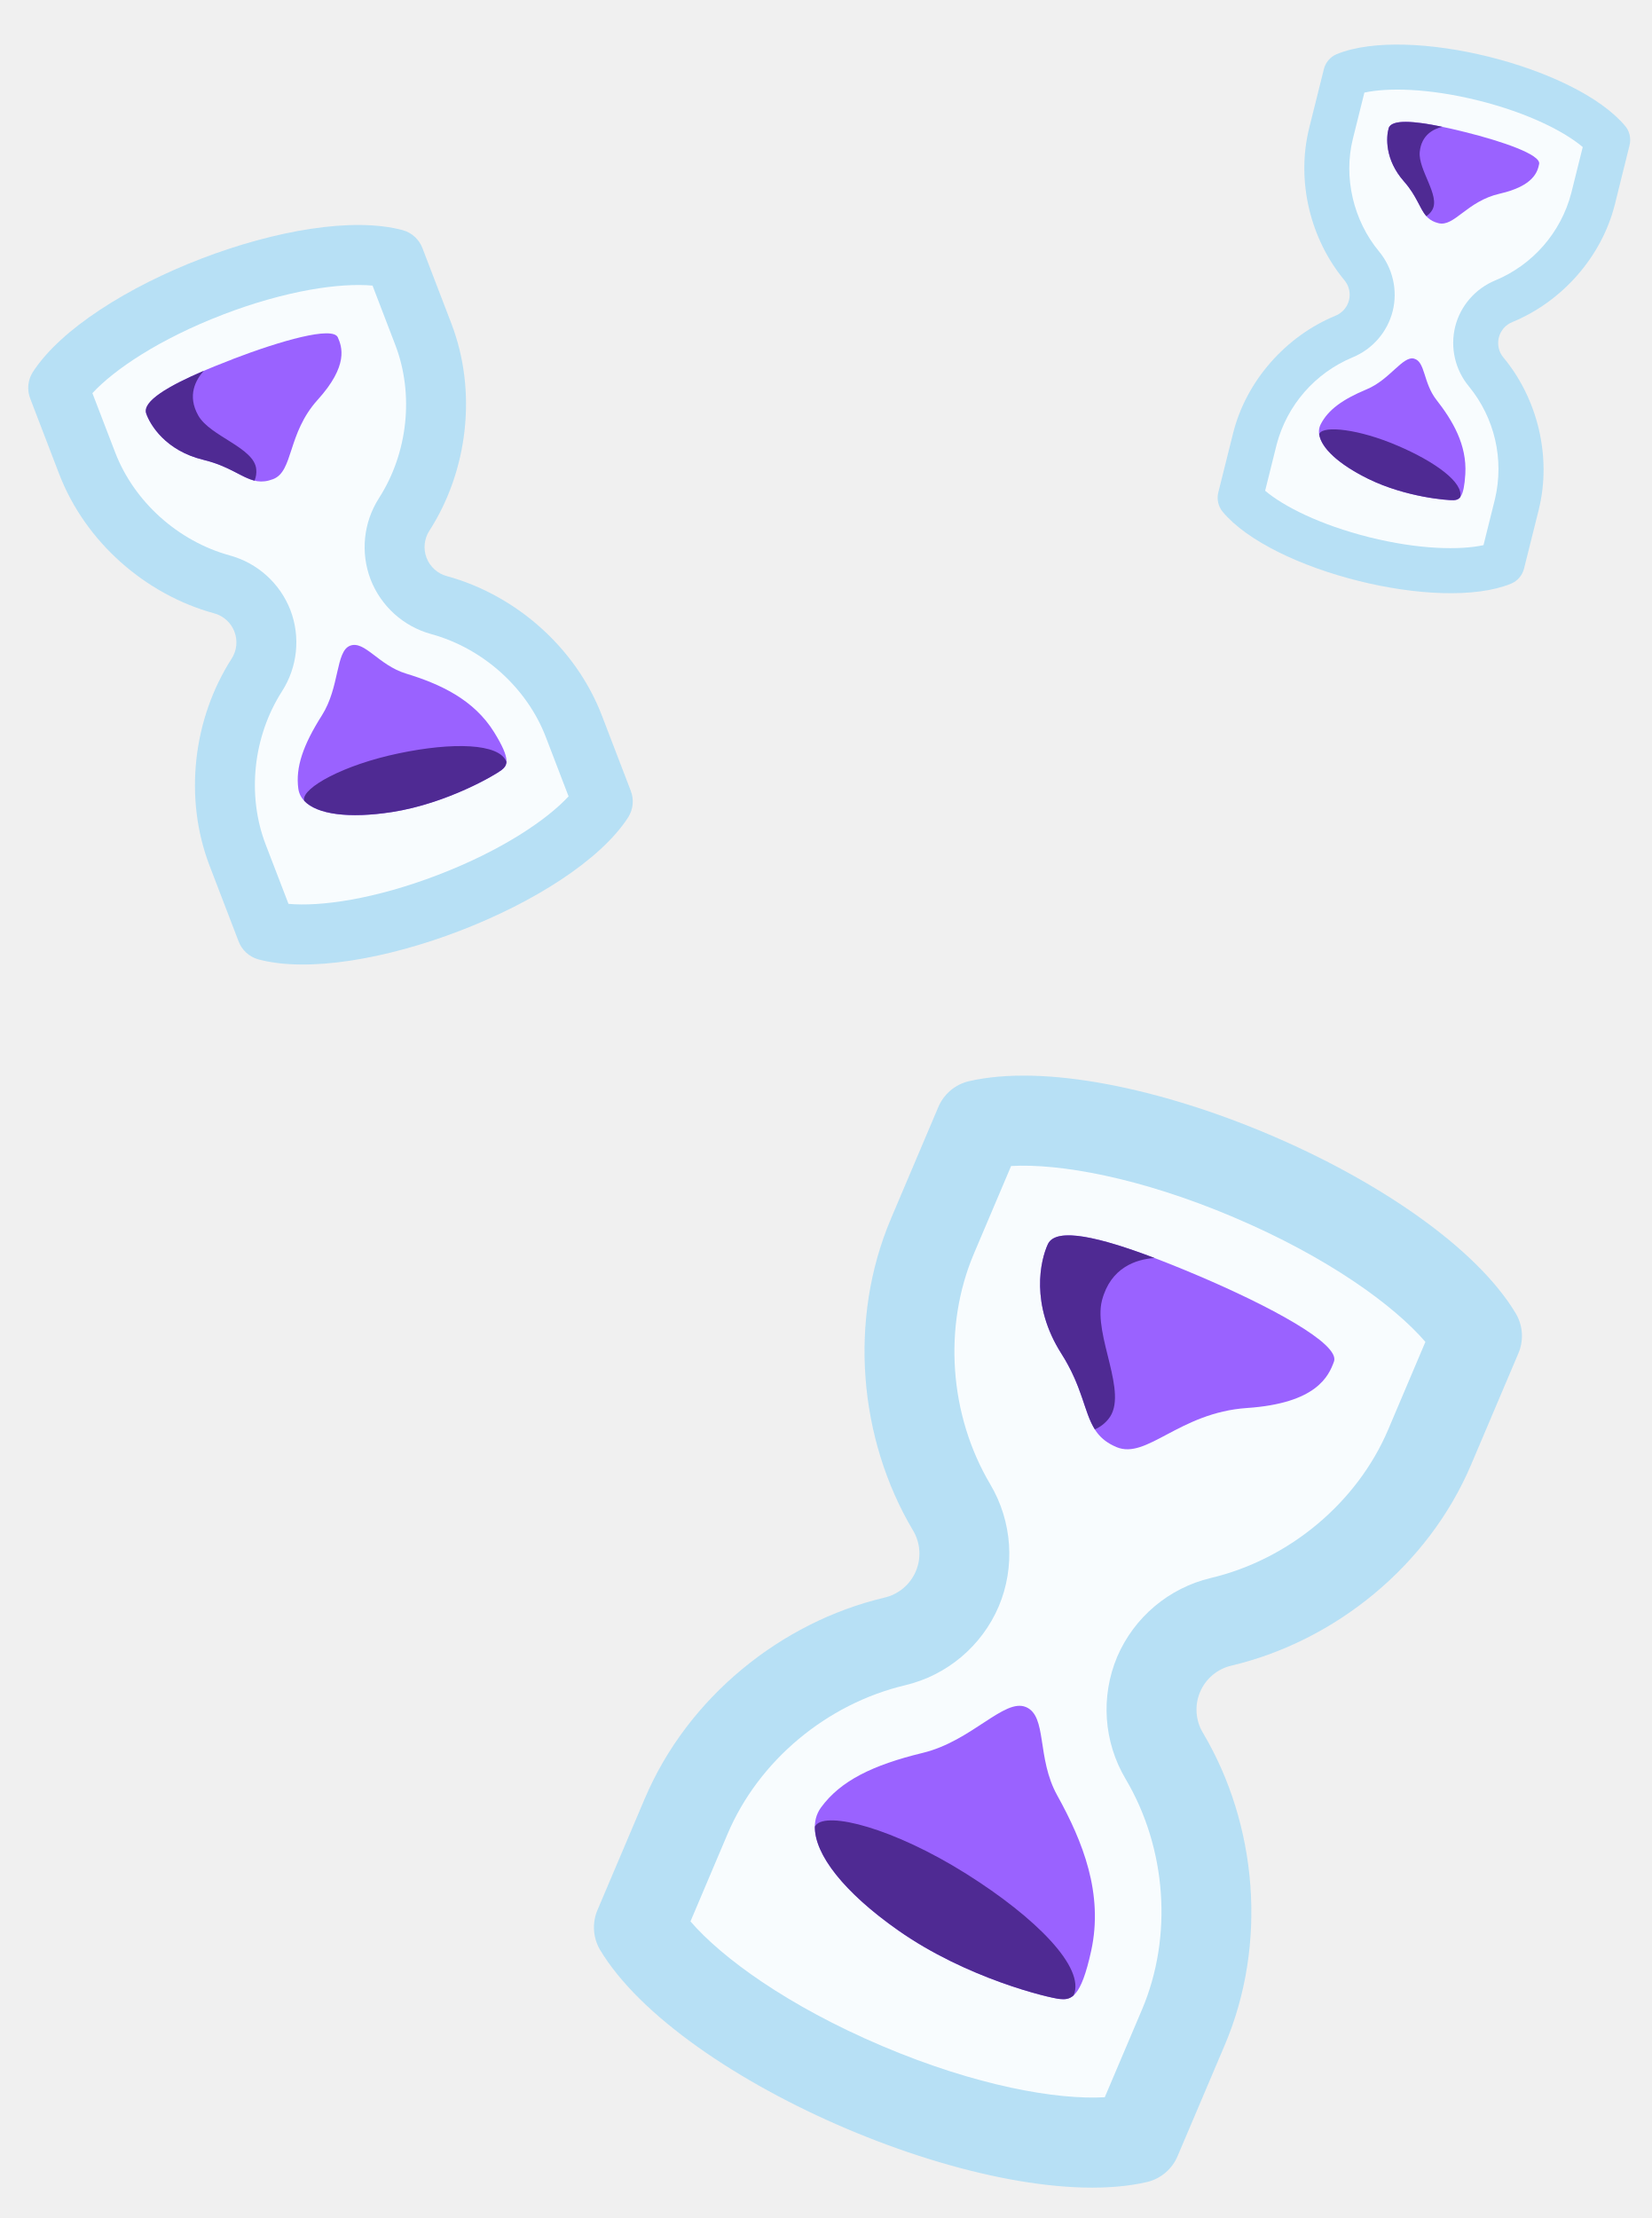
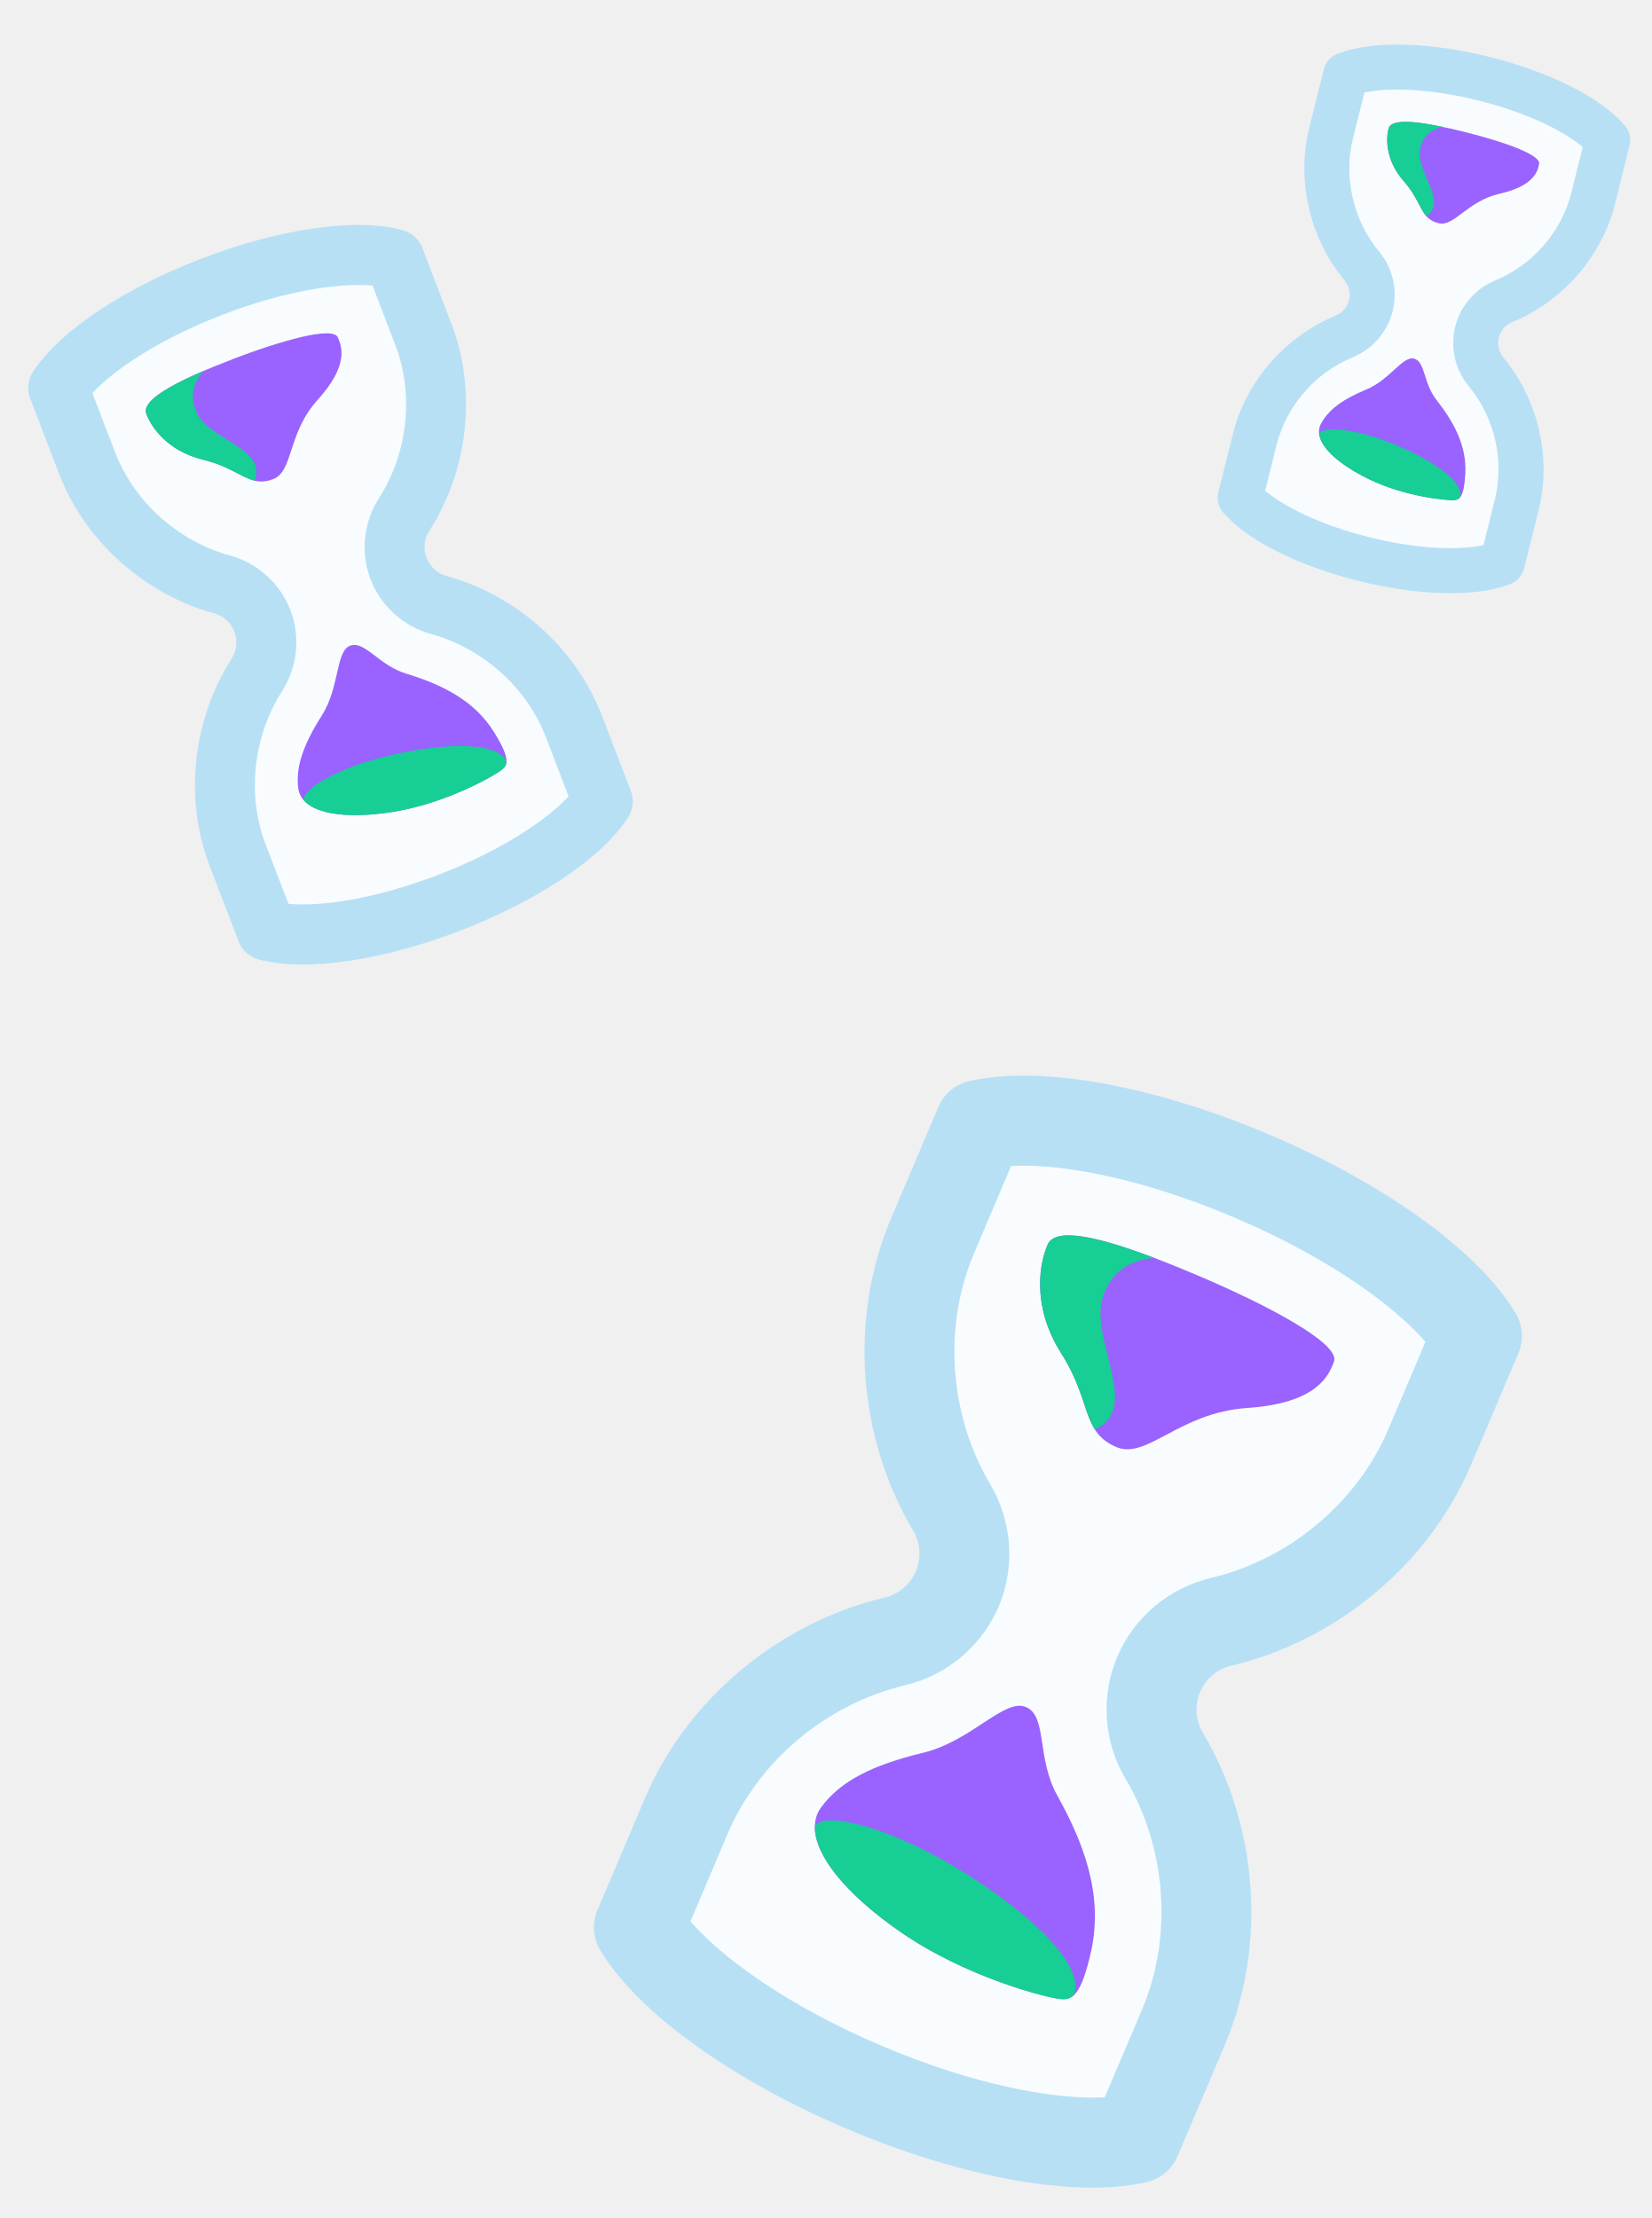
<svg xmlns="http://www.w3.org/2000/svg" width="35" height="47" viewBox="0 0 35 47">
  <g fill="none" fill-rule="evenodd">
    <path fill="#A9DCF6" fill-opacity=".8" d="M25.955 43.329l-.999 2.352a.939.939 0 0 1-.644.555c-3.194.747-9.918-2.107-11.6-4.923a.941.941 0 0 1-.047-.85l.998-2.351c.911-2.146 2.886-3.738 5.074-4.257a.957.957 0 0 0 .607-1.429c-1.147-1.934-1.374-4.46-.463-6.606l.998-2.352a.937.937 0 0 1 .643-.555c3.195-.746 9.919 2.108 11.6 4.924a.935.935 0 0 1 .049.848l-.999 2.353c-.91 2.145-2.886 3.737-5.074 4.256a.957.957 0 0 0-.606 1.429c1.146 1.934 1.373 4.46.463 6.606" />
    <path fill="#FFF" fill-opacity=".9" d="M26.145 25.795c-1.997-.848-3.705-1.145-4.72-1.087l-.788 1.857c-.656 1.547-.524 3.42.347 4.889.466.786.532 1.753.178 2.588a2.881 2.881 0 0 1-1.983 1.669c-1.664.395-3.103 1.6-3.76 3.146l-.788 1.858c.663.77 2.063 1.792 4.06 2.64 1.996.847 3.705 1.144 4.719 1.086l.789-1.858c.656-1.545.523-3.418-.348-4.887a2.883 2.883 0 0 1-.178-2.588 2.886 2.886 0 0 1 1.984-1.67c1.663-.394 3.103-1.6 3.759-3.146l.788-1.857c-.662-.77-2.063-1.793-4.06-2.64" />
    <path fill="#9A62FF" d="M25.383 27.029c1.497.636 3.026 1.448 2.883 1.825-.112.305-.366.882-1.844.982-1.436.098-2.123 1.1-2.765.828-.746-.317-.521-.966-1.166-1.98-.664-1.043-.444-1.979-.287-2.32.219-.473 1.681.03 3.179.665" />
-     <path fill="#4F2A93" d="M22.491 28.685c-.664-1.044-.444-1.98-.287-2.32.173-.376 1.126-.139 2.26.292-.382.027-.93.194-1.114.902-.19.738.576 1.97.14 2.507a.755.755 0 0 1-.29.223c-.231-.363-.257-.894-.709-1.604" />
+     <path fill="#17ce95" d="M22.491 28.685c-.664-1.044-.444-1.98-.287-2.32.173-.376 1.126-.139 2.26.292-.382.027-.93.194-1.114.902-.19.738.576 1.97.14 2.507a.755.755 0 0 1-.29.223c-.231-.363-.257-.894-.709-1.604" />
    <path fill="#9A62FF" d="M21.74 36.173c.455.193.22 1.074.662 1.871.543.978.984 2.084.72 3.294-.218.998-.425 1.046-.664 1.021-.238-.024-1.979-.438-3.425-1.454-1.447-1.016-2.062-2.025-1.633-2.608.409-.556 1.079-.893 2.157-1.154 1.032-.25 1.727-1.164 2.182-.97" />
-     <path fill="#4F2A93" d="M22.458 42.36c-.24-.025-1.98-.439-3.425-1.455-1.15-.807-1.774-1.61-1.766-2.2a.138.138 0 0 1 .019-.027c.233-.302 1.651.06 3.193 1.031 1.47.925 2.526 1.988 2.271 2.573-.093.085-.19.088-.292.077" />
+     <path fill="#17ce95" d="M22.458 42.36c-.24-.025-1.98-.439-3.425-1.455-1.15-.807-1.774-1.61-1.766-2.2a.138.138 0 0 1 .019-.027c.233-.302 1.651.06 3.193 1.031 1.47.925 2.526 1.988 2.271 2.573-.093.085-.19.088-.292.077" />
    <g>
      <path fill="#A9DCF6" fill-opacity=".8" d="M12.754 15.163l.61 1.59a.626.626 0 0 1-.052.565c-1.185 1.837-5.732 3.582-7.843 3.01a.627.627 0 0 1-.415-.385l-.61-1.59c-.558-1.45-.348-3.129.461-4.39a.638.638 0 0 0-.37-.967c-1.446-.397-2.725-1.503-3.282-2.954l-.61-1.59a.625.625 0 0 1 .05-.564c1.187-1.837 5.734-3.582 7.844-3.01a.623.623 0 0 1 .416.384l.61 1.59c.557 1.45.347 3.129-.462 4.39a.638.638 0 0 0 .371.967c1.446.397 2.725 1.503 3.282 2.954" />
      <path fill="#FFF" fill-opacity=".9" d="M4.725 6.666c-1.35.518-2.307 1.167-2.767 1.665l.482 1.255c.402 1.046 1.333 1.883 2.43 2.184a1.922 1.922 0 0 1 1.284 1.159 1.92 1.92 0 0 1-.178 1.719c-.615.96-.747 2.204-.346 3.249l.483 1.256c.674.062 1.82-.096 3.17-.614 1.349-.518 2.306-1.167 2.765-1.664l-.482-1.257c-.401-1.044-1.332-1.881-2.43-2.182a1.922 1.922 0 0 1-1.284-1.16 1.924 1.924 0 0 1 .178-1.72c.615-.958.747-2.203.346-3.248l-.482-1.256c-.674-.062-1.82.096-3.17.614" />
      <path fill="#9A62FF" d="M4.93 7.61c1.013-.388 2.122-.706 2.229-.46.087.199.233.593-.43 1.325-.643.713-.508 1.512-.942 1.678-.505.194-.698-.222-1.476-.41-.802-.192-1.13-.743-1.212-.979-.115-.328.82-.765 1.832-1.153" />
-       <path fill="#4F2A93" d="M4.31 9.744c-.801-.193-1.129-.743-1.211-.98-.091-.26.476-.587 1.219-.906-.17.19-.357.524-.116.948.25.443 1.188.678 1.228 1.138a.503.503 0 0 1-.036.241c-.28-.067-.537-.31-1.083-.44" />
+       <path fill="#17ce95" d="M4.31 9.744c-.801-.193-1.129-.743-1.211-.98-.091-.26.476-.587 1.219-.906-.17.19-.357.524-.116.948.25.443 1.188.678 1.228 1.138a.503.503 0 0 1-.036.241c-.28-.067-.537-.31-1.083-.44" />
      <path fill="#9A62FF" d="M7.418 13.683c.308-.118.603.413 1.185.59.713.218 1.436.544 1.87 1.247.358.58.28.698.154.797-.125.099-1.15.706-2.315.889-1.165.183-1.926-.016-1.991-.495-.061-.455.104-.927.5-1.552.38-.598.289-1.358.597-1.476" />
-       <path fill="#4F2A93" d="M10.628 16.317c-.126.1-1.152.707-2.316.89-.926.144-1.597.048-1.866-.238a.092.092 0 0 1-.004-.022c-.027-.253.82-.736 2.01-.984 1.132-.237 2.132-.217 2.28.182-.006.084-.05.13-.104.172" />
+       <path fill="#17ce95" d="M10.628 16.317c-.126.1-1.152.707-2.316.89-.926.144-1.597.048-1.866-.238a.092.092 0 0 1-.004-.022c-.027-.253.82-.736 2.01-.984 1.132-.237 2.132-.217 2.28.182-.006.084-.05.13-.104.172" />
    </g>
    <g>
      <path fill="#A9DCF6" fill-opacity=".8" d="M32.605 10.804l-.31 1.24a.47.47 0 0 1-.275.324c-1.518.619-5.062-.265-6.113-1.524a.47.47 0 0 1-.09-.416l.31-1.24c.281-1.13 1.132-2.07 2.172-2.498a.479.479 0 0 0 .188-.753c-.718-.866-1.027-2.096-.745-3.226l.309-1.24a.469.469 0 0 1 .274-.324c1.519-.619 5.063.265 6.113 1.524.097.114.127.27.09.415l-.308 1.24c-.282 1.13-1.133 2.071-2.173 2.498a.479.479 0 0 0-.188.754c.718.865 1.027 2.095.746 3.226" />
      <path fill="#FFF" fill-opacity=".9" d="M31.327 2.13c-1.052-.262-1.92-.276-2.416-.168l-.244.98c-.203.814.009 1.729.554 2.386.292.352.4.824.29 1.264a1.44 1.44 0 0 1-.849.98 2.762 2.762 0 0 0-1.61 1.847l-.244.98c.387.328 1.16.723 2.211.986 1.052.262 1.92.275 2.416.167l.244-.98a2.761 2.761 0 0 0-.554-2.385 1.442 1.442 0 0 1-.29-1.265c.11-.44.427-.806.849-.98a2.76 2.76 0 0 0 1.61-1.847l.244-.979c-.387-.328-1.159-.724-2.211-.986" />
      <path fill="#9A62FF" d="M31.047 2.799c.79.197 1.608.478 1.567.676-.032.159-.112.464-.834.629-.701.16-.962.71-1.3.625-.394-.098-.334-.436-.731-.886-.41-.464-.375-.943-.324-1.124.071-.25.833-.117 1.622.08" />
-       <path fill="#4F2A93" d="M29.749 3.843c-.41-.464-.375-.943-.324-1.124.056-.198.546-.156 1.139-.032-.186.044-.444.169-.48.533-.036.38.44.927.266 1.227a.378.378 0 0 1-.126.133c-.143-.161-.197-.422-.475-.737" />
+       <path fill="#17ce95" d="M29.749 3.843c-.41-.464-.375-.943-.324-1.124.056-.198.546-.156 1.139-.032-.186.044-.444.169-.48.533-.036.38.44.927.266 1.227a.378.378 0 0 1-.126.133c-.143-.161-.197-.422-.475-.737" />
      <path fill="#9A62FF" d="M29.963 7.6c.24.06.193.513.474.872.344.44.648.952.613 1.57-.03.51-.128.55-.248.556-.12.007-1.012-.061-1.805-.45-.794-.388-1.177-.838-1.01-1.16.158-.306.462-.525.974-.739.49-.204.762-.71 1.002-.65" />
-       <path fill="#4F2A93" d="M30.802 10.599c-.12.006-1.012-.062-1.806-.45-.63-.31-1.002-.657-1.043-.949a.069.069 0 0 1 .007-.015c.091-.167.82-.1 1.657.26.798.341 1.403.784 1.323 1.092-.04.05-.087.059-.138.062" />
+       <path fill="#17ce95" d="M30.802 10.599c-.12.006-1.012-.062-1.806-.45-.63-.31-1.002-.657-1.043-.949a.069.069 0 0 1 .007-.015c.091-.167.82-.1 1.657.26.798.341 1.403.784 1.323 1.092-.04.05-.087.059-.138.062" />
    </g>
  </g>
</svg>
